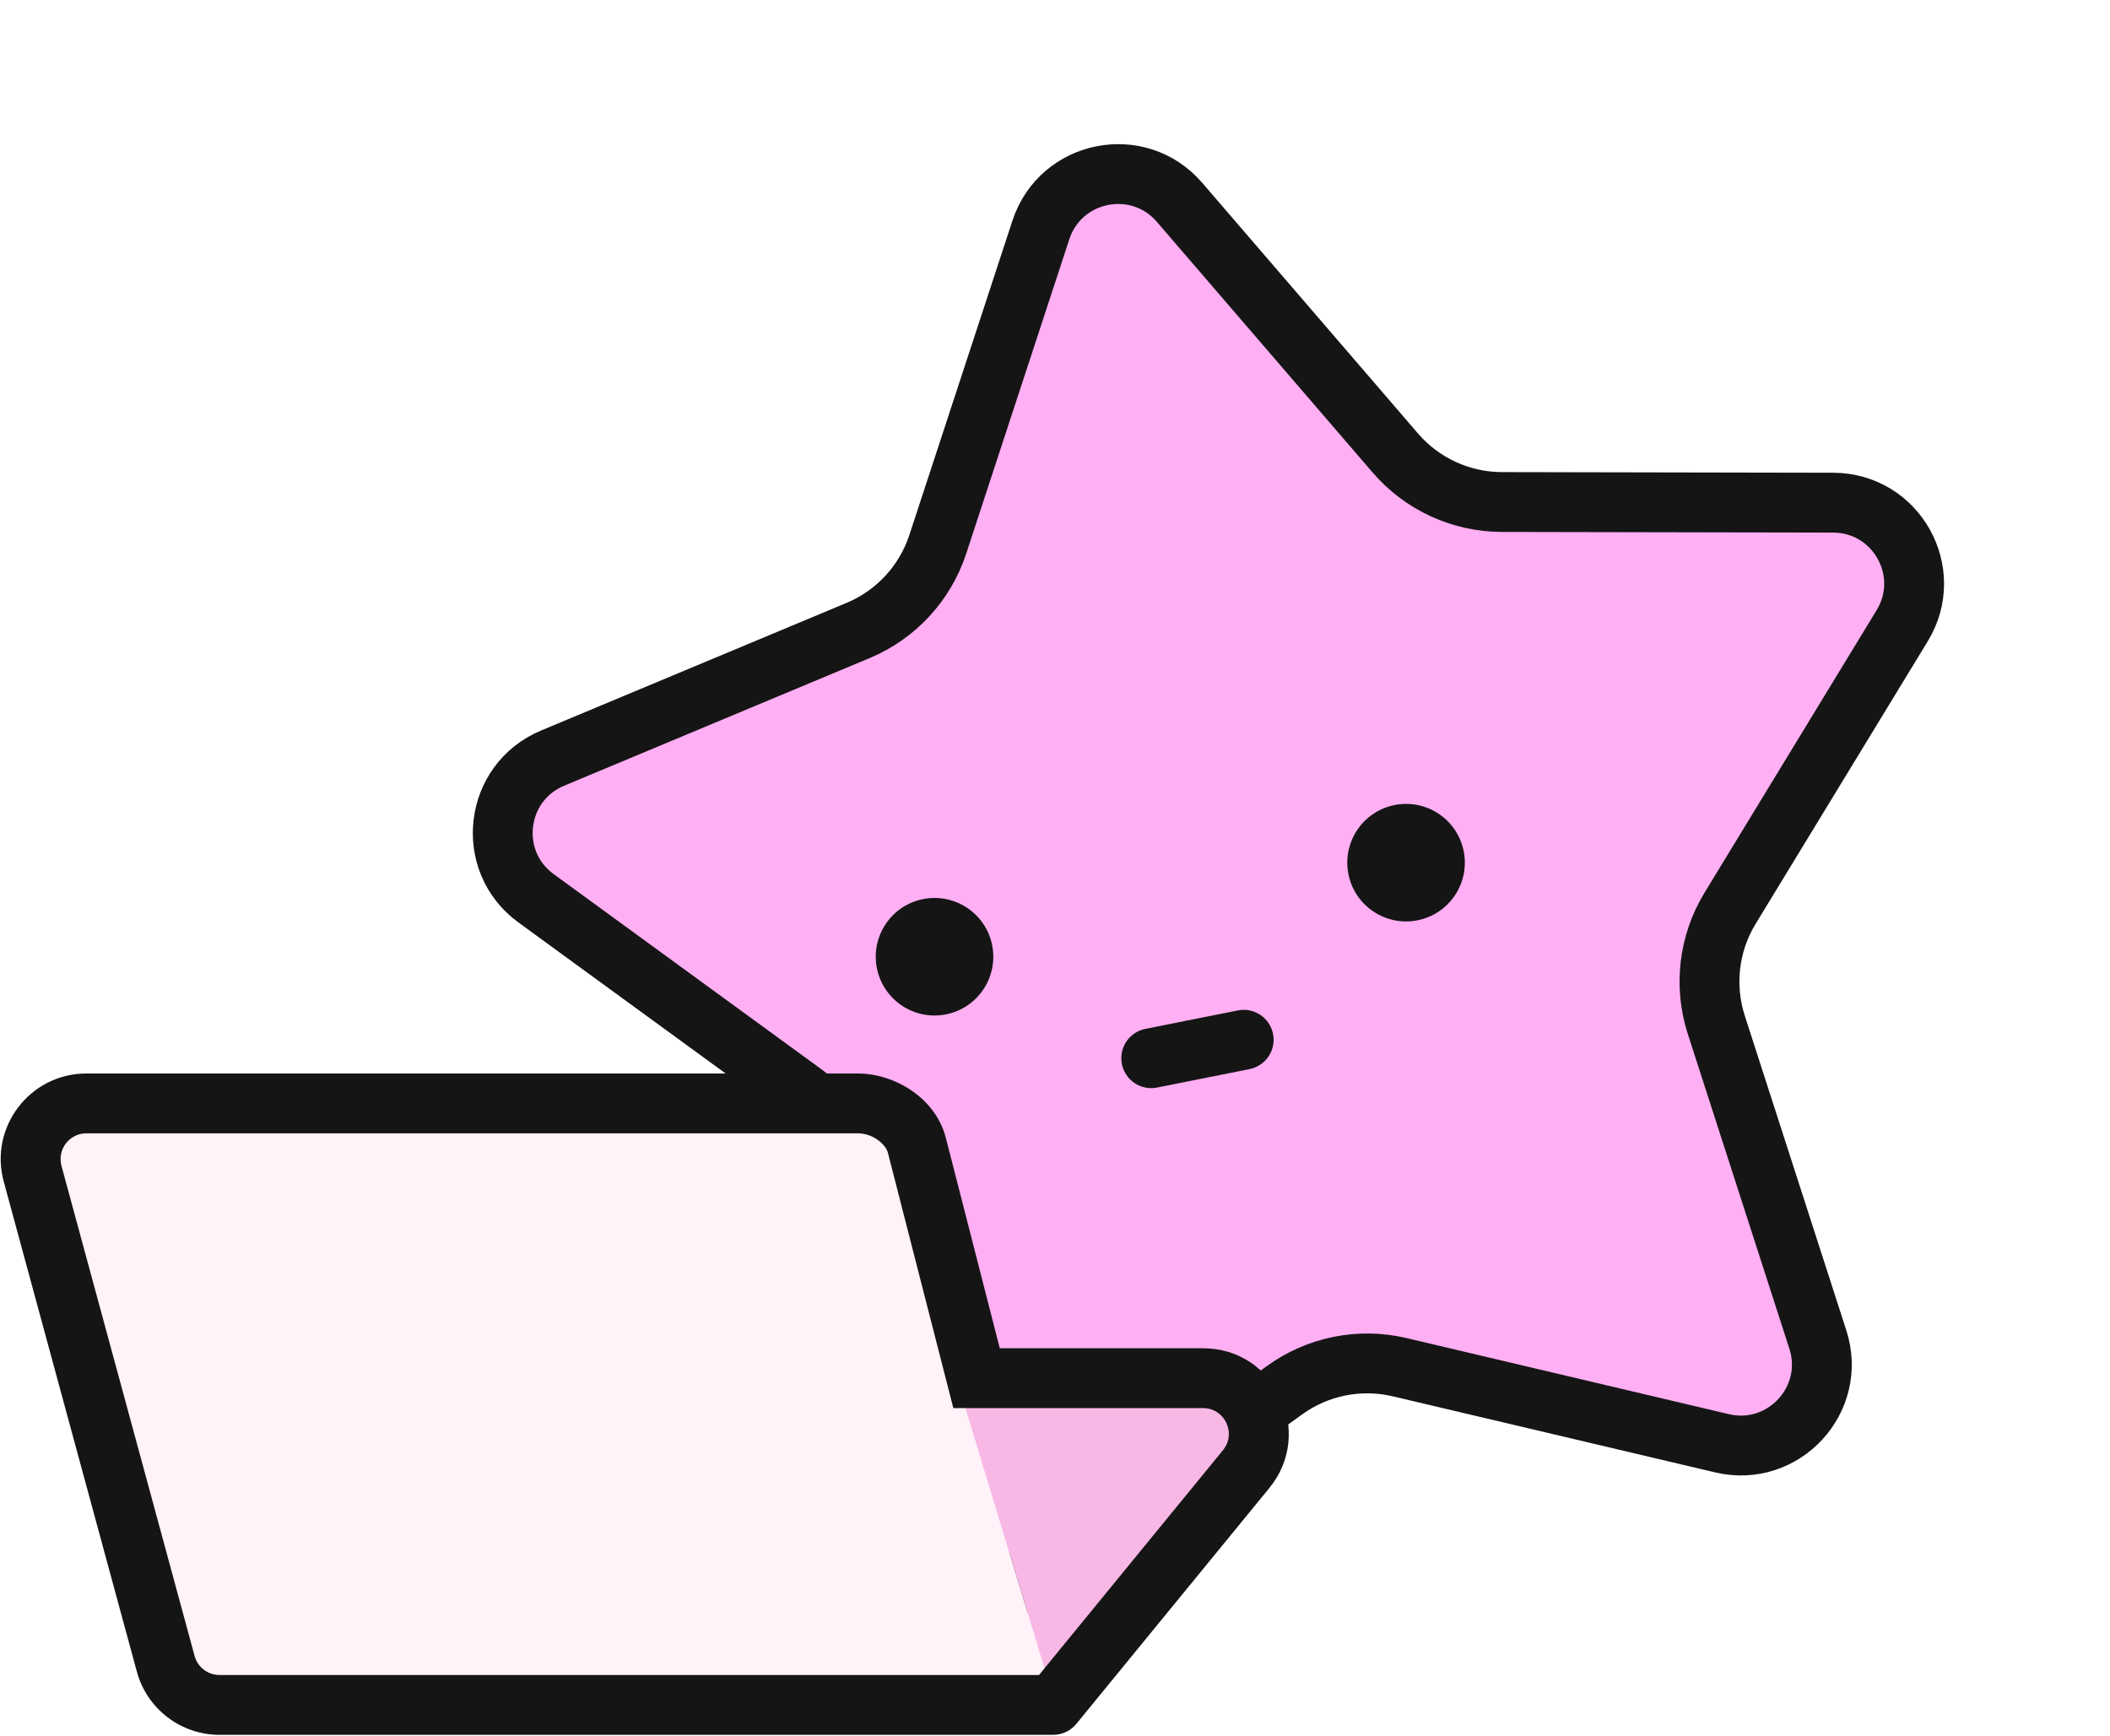
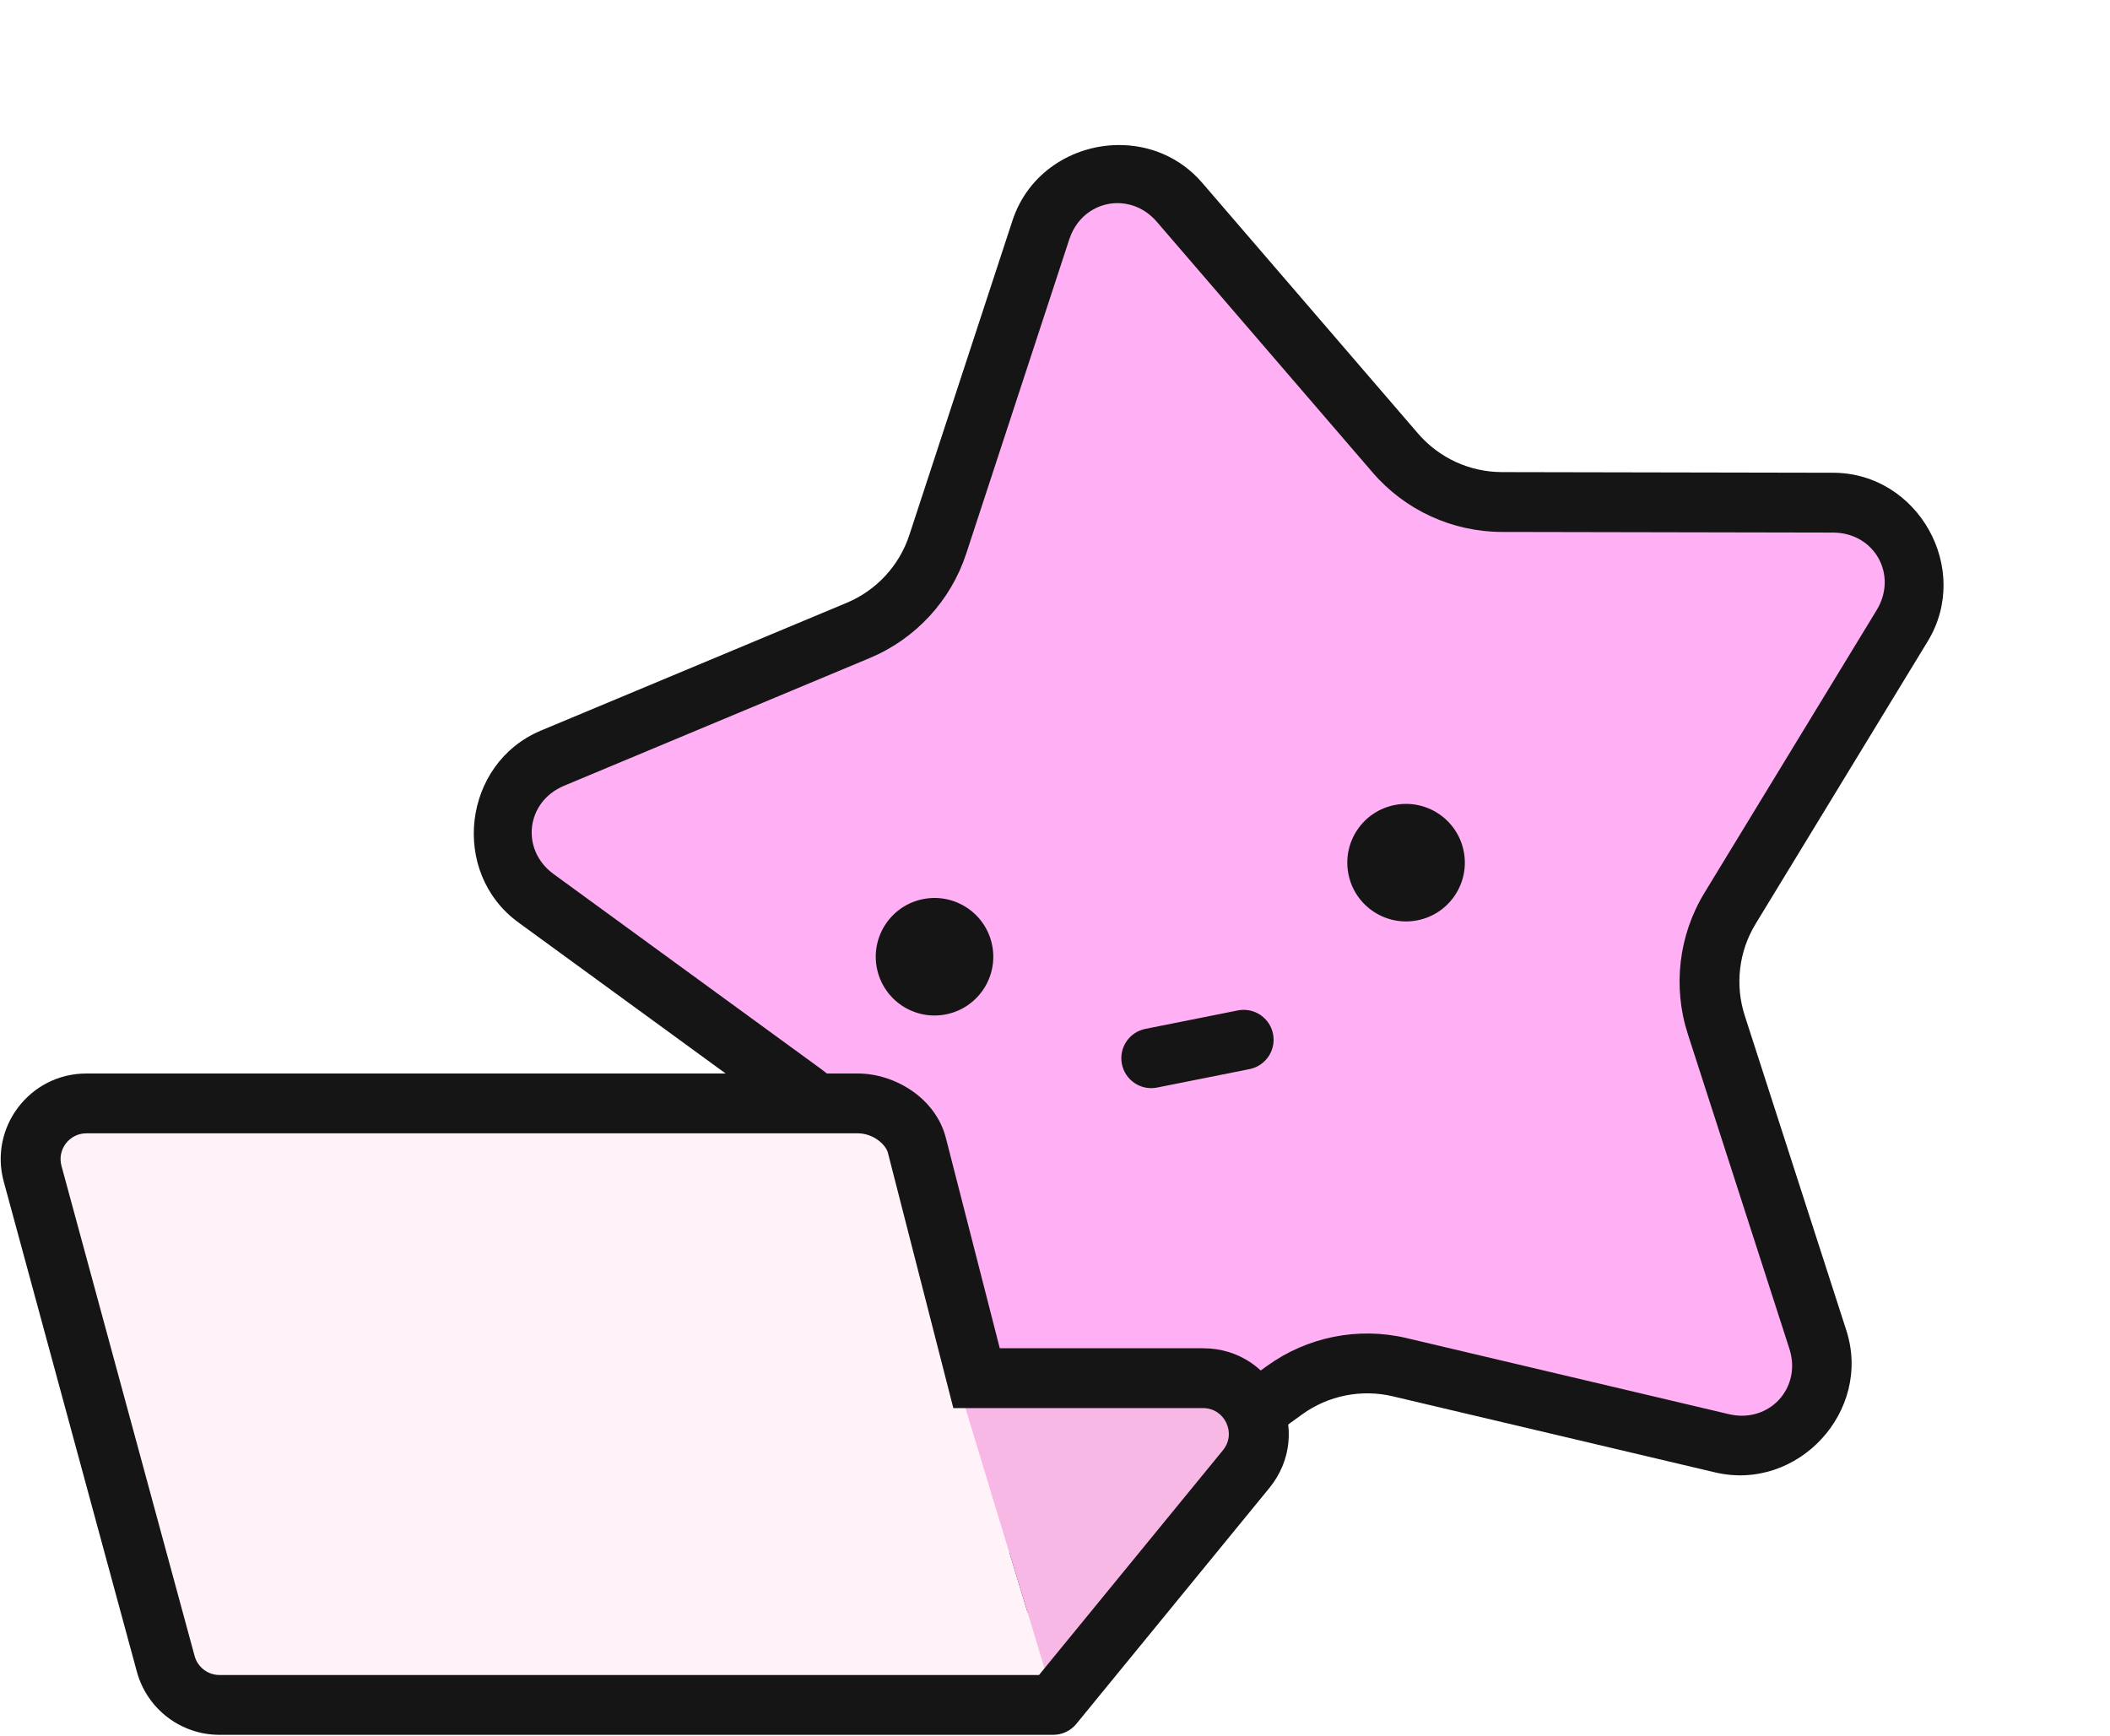
- <svg xmlns="http://www.w3.org/2000/svg" width="2821" height="2320" fill="none">
-   <path fill="#ffaff3" stroke="#151515" stroke-width="80" d="M1391.62 307.436c26.29-80.203 130.27-100.947 185.33-36.978l288.6 335.285c35.71 41.487 87.72 65.38 142.47 65.486l442.78.856c84.53.163 136.25 92.473 92.38 164.505l-230.19 377.92a188.193 188.193 0 0 0-18.39 155.67l135.82 420.9c25.87 80.19-45.95 158.07-128.25 138.64l-430.87-101.71a188.627 188.627 0 0 0-153.79 30.68l-358.84 259.27c-68.55 49.53-164.76 5.17-171.64-78.81l-36.1-440.79c-4.47-54.56-32.48-104.45-76.72-136.7l-357.586-260.65c-68.156-49.68-55.824-154.77 22.173-187.36l408.553-170.706c50.52-21.109 89.37-63.13 106.43-115.144l137.84-420.364Z" />
+ <svg xmlns="http://www.w3.org/2000/svg" fill="none" viewBox="0 0 2821 2320">
+   <path fill="#ffaff3" d="M1391.62 307.436c26.29-80.203 130.27-100.947 185.33-36.978l288.6 335.285c35.71 41.487 87.72 65.38 142.47 65.486l442.78.856c84.53.163 136.25 92.473 92.38 164.505l-230.19 377.92a188.2 188.2 0 0 0-18.39 155.67l135.82 420.9c25.87 80.19-45.95 158.07-128.25 138.64l-430.87-101.71a188.63 188.63 0 0 0-153.79 30.68l-358.84 259.27c-68.55 49.53-164.76 5.17-171.64-78.81l-36.1-440.79c-4.47-54.56-32.48-104.45-76.72-136.7l-357.586-260.65c-68.156-49.68-55.824-154.77 22.173-187.36l408.553-170.706c50.52-21.109 89.37-63.13 106.43-115.144z" color="#000" />
+   <path fill="#151515" d="M1494.256 193.922c-60.276.797-119.64 36.972-140.647 101.055l-137.838 420.359a148.4 148.4 0 0 1-83.843 90.701L723.375 976.742c-104.837 43.805-122.023 189.743-30.312 256.592l357.585 260.65c34.865 25.417 56.895 64.66 60.416 107.643l-.001-.002 36.101 440.791c9.264 113.083 142.791 174.542 234.932 107.967l358.838-259.268.002-.002a148.55 148.55 0 0 1 121.173-24.174l430.87 101.711c110.627 26.118 210.344-81.872 175.51-189.851v-.002l-135.82-420.895-.001-.006a148.12 148.12 0 0 1 14.482-122.576v-.002l230.192-377.922h.002c59.031-96.926-12.848-225.091-126.467-225.31l-442.78-.857c-43.161-.084-84.096-18.893-112.232-51.58l-288.6-335.286c-30.1-34.97-71.768-50.987-113.01-50.441m4.06 77.785c17.395 1.128 34.806 9.15 48.317 24.846l288.601 335.285c43.284 50.286 106.371 79.262 172.71 79.39l442.779.856c55.44.107 87.003 56.562 58.295 103.7l-230.19 377.917c-34.516 56.661-42.66 125.612-22.297 188.756v.004l135.823 420.902-.002-.002c16.905 52.401-27.018 100.172-80.99 87.43h-.003l-430.869-101.71h-.002c-64.563-15.24-132.629-1.662-186.402 37.185l-358.842 259.271c-44.959 32.485-103.852 5.225-108.348-49.652l-36.1-440.791c-5.417-66.136-39.409-126.675-93.023-165.758h-.002l-357.585-260.65c-44.602-32.511-37.124-96.752 14.033-118.127l408.552-170.707c61.213-25.577 108.34-76.547 129.016-139.586h.002l137.84-420.37.002-.001c10.751-32.8 39.694-50.067 68.685-48.188" color="#000" />
  <circle cx="1249.43" cy="1279.2" r="78.571" fill="#151515" transform="rotate(-11.283 1249.43 1279.2)" />
  <circle cx="1879.86" cy="1153.43" r="78.571" fill="#151515" transform="rotate(-11.283 1879.86 1153.43)" />
-   <path stroke="#151515" stroke-linecap="round" stroke-width="80" d="m1539.16 1414.88 123.61-24.66" />
-   <path fill="#FFF2F8" fill-rule="evenodd" d="M1206.16 1532.78c-7.89-33.66-37.92-57.46-72.5-57.46H113.508c-49.069 0-84.724 46.63-71.863 93.99l177.984 655.3c8.809 32.43 38.253 54.94 71.862 54.94H1411.29l-132.43-436.86-72.7-309.91Z" clip-rule="evenodd" />
-   <path fill="#F8B8E6" d="m1411.29 2279.55 252.79-315.24c39.78-48.62 5.19-121.62-57.63-121.62h-327.59l132.43 436.86Z" />
-   <path fill="#151515" d="M1408.1 2279.55v40c11.99 0 23.36-5.38 30.96-14.67l-30.96-25.33Zm-102.48-436.86-38.75 9.93 7.71 30.07h31.04v-40Zm360.41 121.62-30.96-25.33 30.96 25.33Zm-1444.457 260.3-38.602 10.48 38.602-10.48ZM43.59 1569.31l38.601-10.49-38.601 10.49Zm1182.61-36.53-38.94 9.14c.06.26.13.53.19.79l38.75-9.93Zm-79.22-97.46H115.452v80H1146.98v-80ZM4.988 1579.79l177.983 655.3 77.203-20.97-177.983-655.3-77.203 20.97Zm288.447 739.76H1408.1v-80H293.435v80Zm1145.625-14.67 257.92-315.24-61.91-50.66-257.93 315.24 61.92 50.66Zm-94.69-472.12-79.42-309.91-77.5 19.86 79.42 309.91 77.5-19.86Zm264.02-30.07h-302.77v80h302.77v-80Zm88.59 186.95c61.15-74.74 7.98-186.95-88.59-186.95v80c29.08 0 45.09 33.78 26.68 56.29l61.91 50.66ZM182.971 2235.09c13.542 49.86 58.802 84.46 110.464 84.46v-80c-15.556 0-29.183-10.42-33.261-25.43l-77.203 20.97Zm-67.519-799.77c-75.426 0-130.234 71.68-110.464 144.47l77.203-20.97c-5.953-21.92 10.55-43.5 33.261-43.5v-80Zm1031.528 80c20.16 0 37.51 14.78 40.28 26.6l77.88-18.27c-13.02-55.51-69.18-88.33-118.16-88.33v80Z" />
+   <path fill="#151515" d="M1670.55 1350.984a40 40 0 0 0-15.607.008l-123.609 24.66a40 40 0 0 0-31.4 47.053 40 40 0 0 0 47.052 31.402l123.61-24.66a40 40 0 0 0 31.4-47.052 40 40 0 0 0-31.445-31.41" color="#000" />
+   <path fill="#FFF2F8" fill-rule="evenodd" d="M1206.16 1532.78c-7.89-33.66-37.92-57.46-72.5-57.46H113.508c-49.069 0-84.724 46.63-71.863 93.99l177.984 655.3c8.809 32.43 38.253 54.94 71.862 54.94H1411.29l-132.43-436.86z" clip-rule="evenodd" />
+   <path fill="#F8B8E6" d="m1411.29 2279.55 252.79-315.24c39.78-48.62 5.19-121.62-57.63-121.62h-327.59z" />
+   <path fill="#151515" d="M1408.1 2279.55v40c11.99 0 23.36-5.38 30.96-14.67zm-102.48-436.86-38.75 9.93 7.71 30.07h31.04zm360.41 121.62-30.96-25.33zm-1444.457 260.3-38.602 10.48zM43.59 1569.31l38.601-10.49zm1182.61-36.53-38.94 9.14c.06.26.13.53.19.79zm-79.22-97.46H115.452v80H1146.98zM4.988 1579.79l177.983 655.3 77.203-20.97-177.983-655.3zm288.447 739.76H1408.1v-80H293.435zm1145.625-14.67 257.92-315.24-61.91-50.66-257.93 315.24zm-94.69-472.12-79.42-309.91-77.5 19.86 79.42 309.91zm264.02-30.07h-302.77v80h302.77zm88.59 186.95c61.15-74.74 7.98-186.95-88.59-186.95v80c29.08 0 45.09 33.78 26.68 56.29zM182.971 2235.09c13.542 49.86 58.802 84.46 110.464 84.46v-80c-15.556 0-29.183-10.42-33.261-25.43zm-67.519-799.77c-75.426 0-130.234 71.68-110.464 144.47l77.203-20.97c-5.953-21.92 10.55-43.5 33.261-43.5zm1031.528 80c20.16 0 37.51 14.78 40.28 26.6l77.88-18.27c-13.02-55.51-69.18-88.33-118.16-88.33z" />
</svg>
